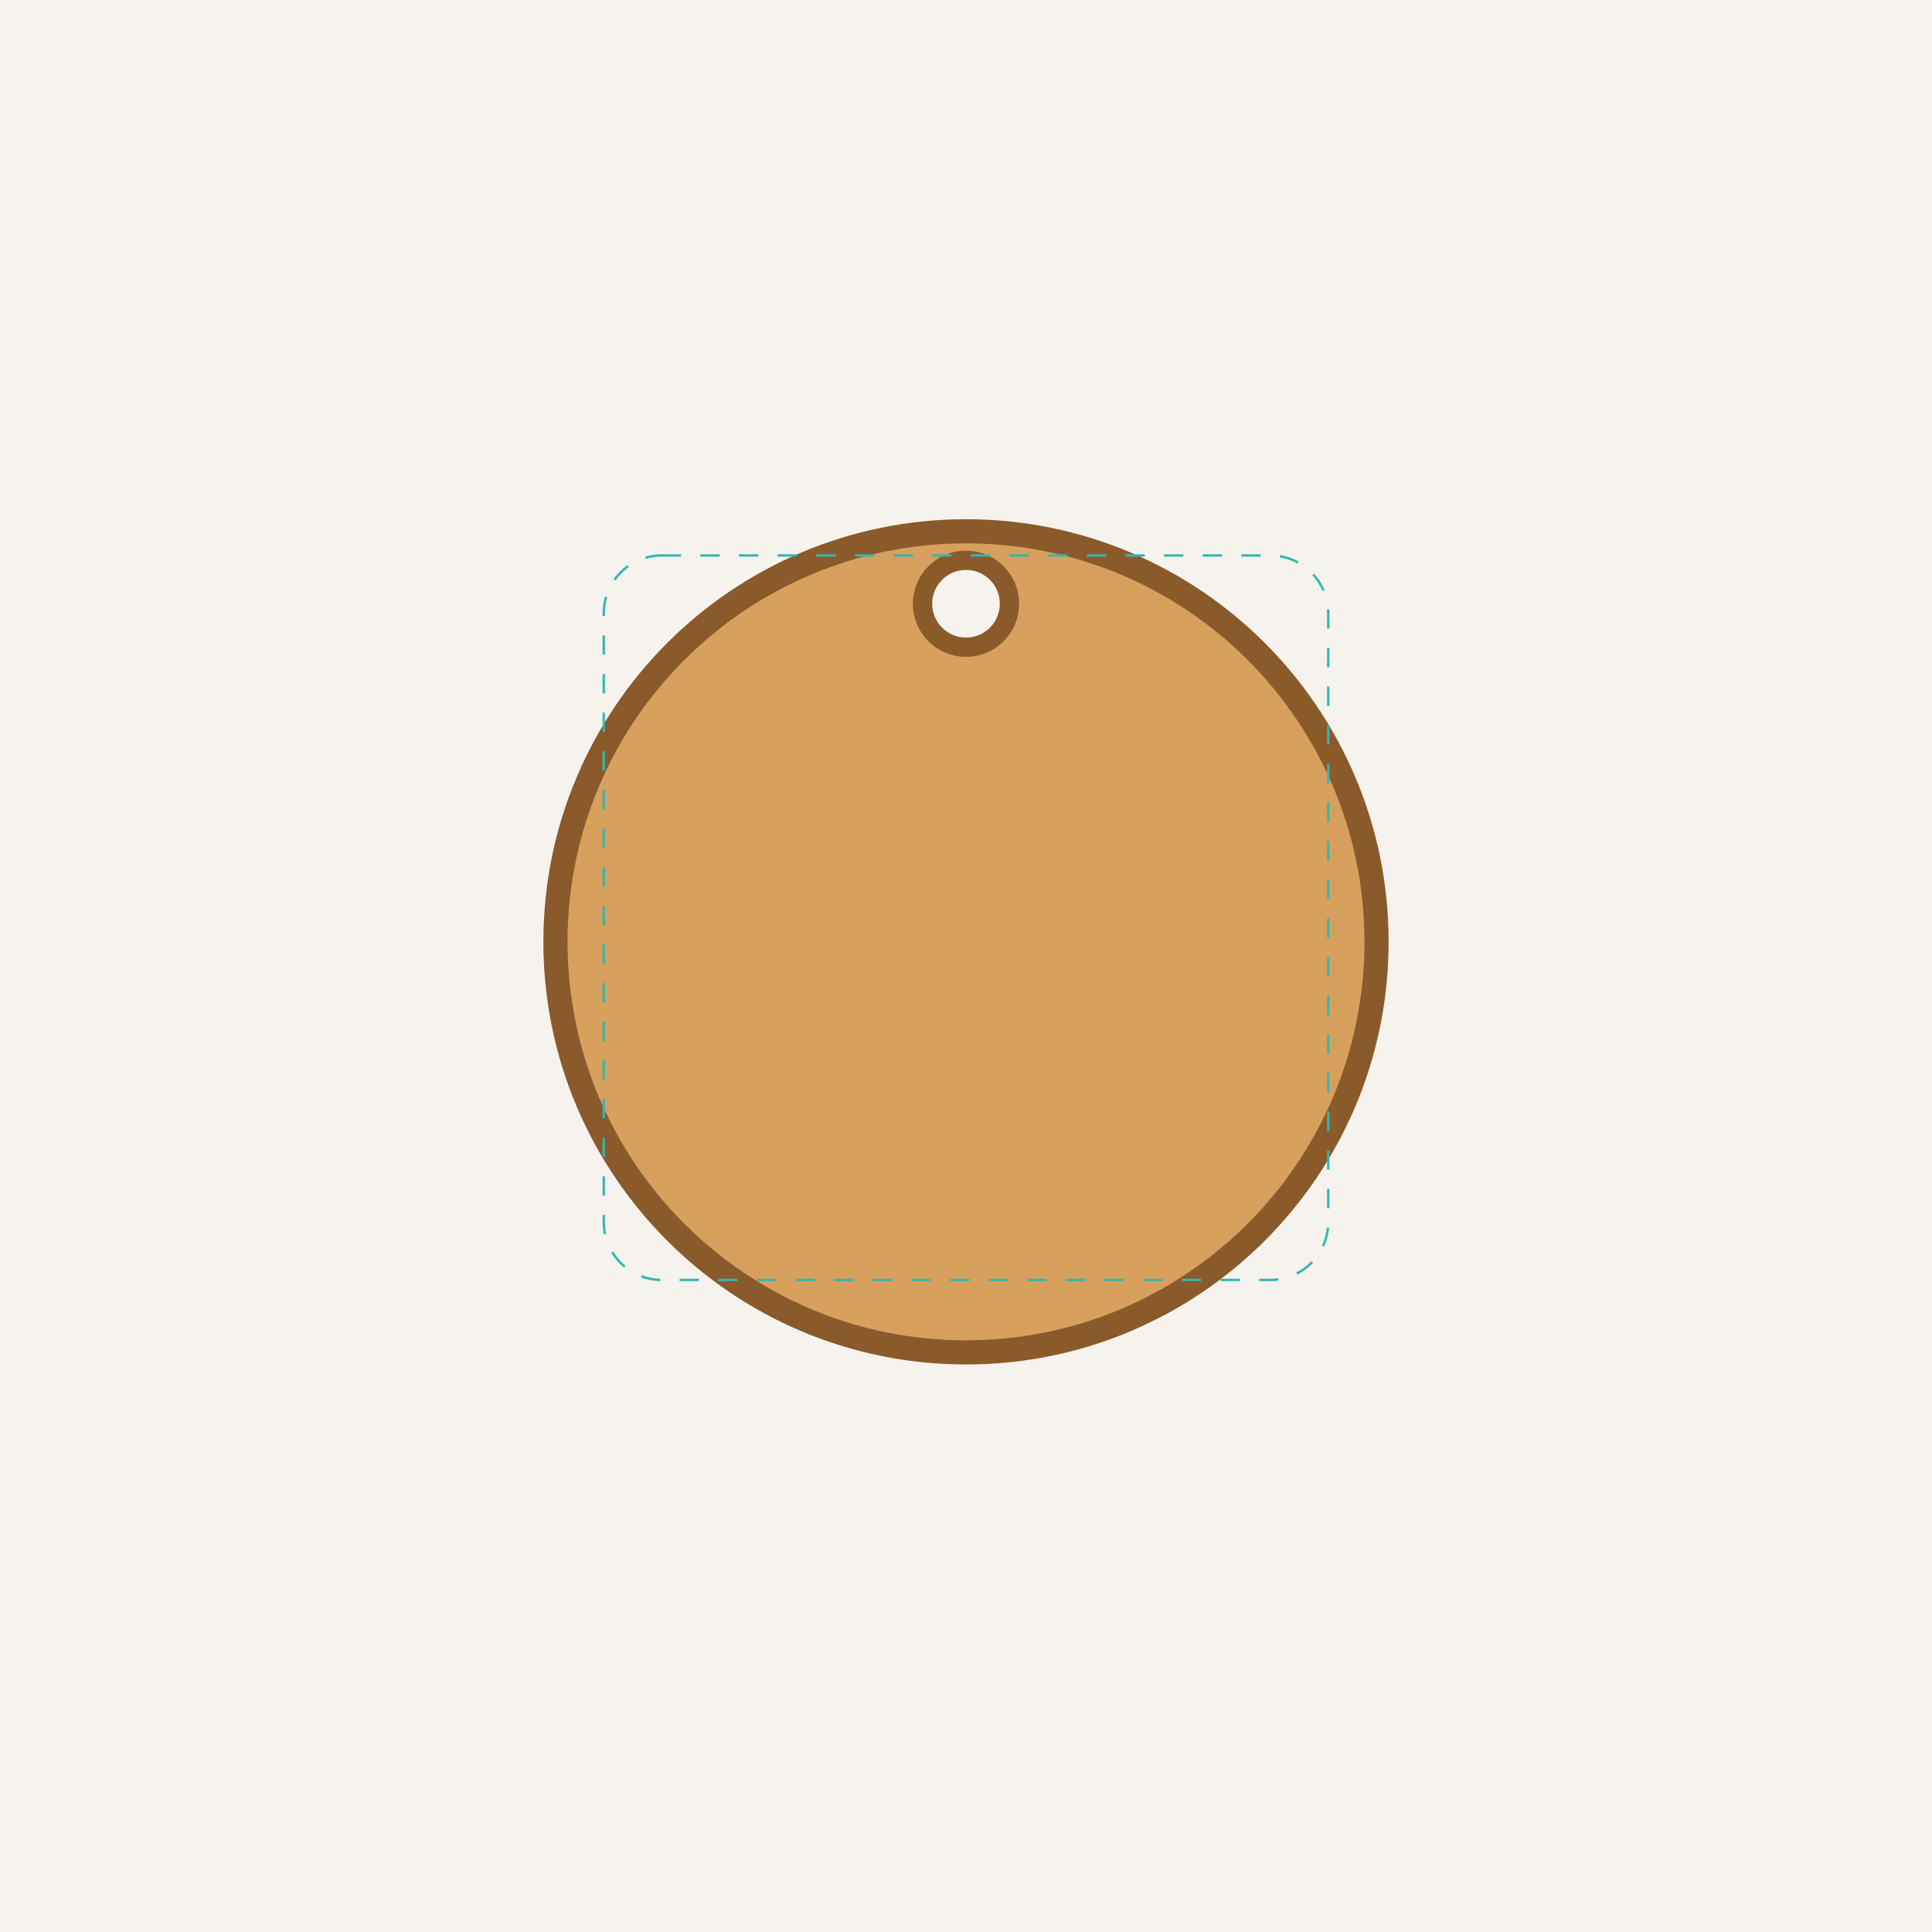
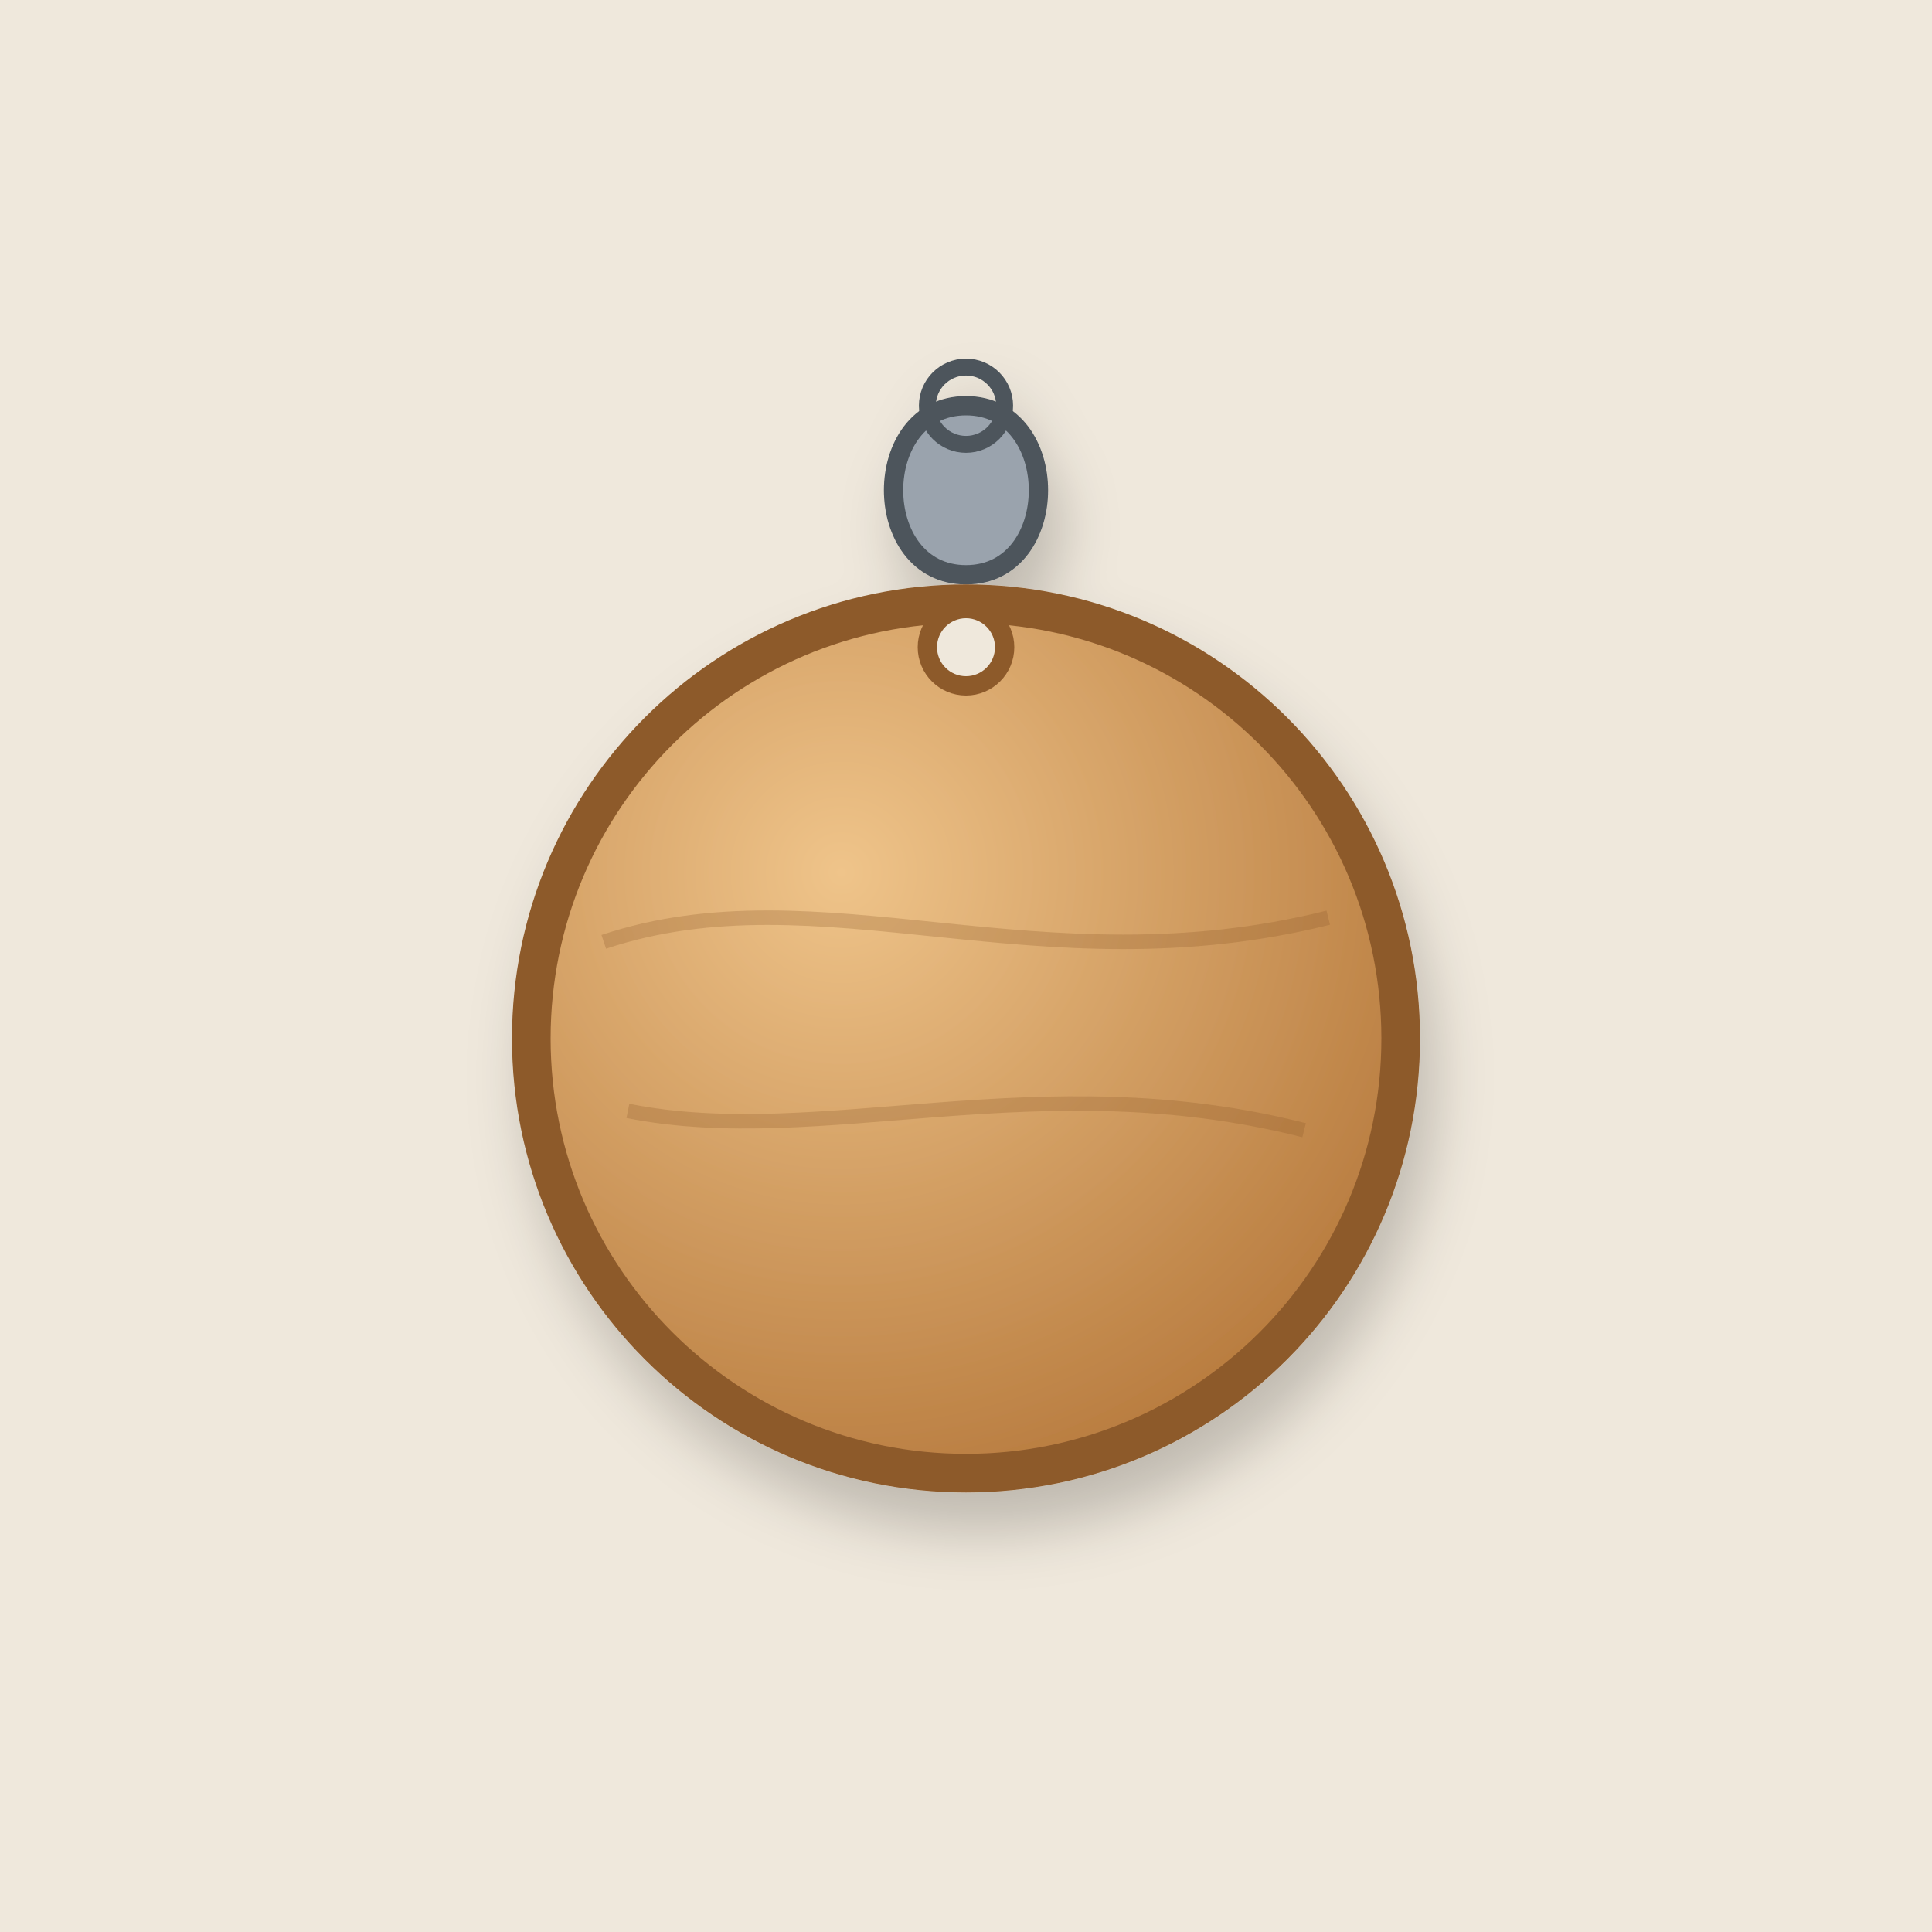
<svg xmlns="http://www.w3.org/2000/svg" viewBox="0 0 800 800">
-   <rect width="800" height="800" fill="#f6f3ee" />
-   <circle cx="400" cy="390" r="170" fill="#d7a05c" stroke="#8a5a2b" stroke-width="10" />
-   <circle cx="400" cy="250" r="18" fill="#f6f3ee" stroke="#8a5a2b" stroke-width="8" />
-   <rect x="250" y="230" width="300" height="300" rx="24" fill="none" stroke="#32B7B2" stroke-dasharray="8 8" />
+   <defs>
+     <radialGradient id="disc" cx=".35" cy=".3" r=".8">
+       <stop offset="0" stop-color="#efc48a" />
+       <stop offset="1" stop-color="#b6793c" />
+     </radialGradient>
+     <filter id="ksh" x="-30%" y="-30%" width="160%" height="160%">
+       <feDropShadow dx="6" dy="16" stdDeviation="12" flood-opacity=".2" />
+     </filter>
+   </defs>
+   <rect width="800" height="800" fill="#efe8dc" />
+   <g filter="url(#ksh)">
+     <path d="M400 168c40 0 40 70 0 70s-40-70 0-70z" fill="#9aa3ad" stroke="#4d555c" stroke-width="8" />
+     <circle cx="400" cy="168" r="16" fill="none" stroke="#4d555c" stroke-width="7" />
+     <circle cx="400" cy="430" r="188" fill="#8d5a2c" />
+     <circle cx="400" cy="430" r="172" fill="url(#disc)" />
+     <circle cx="400" cy="268" r="16" fill="#efe8dc" stroke="#8d5a2c" stroke-width="8" />
+     <g stroke="#8a5424" stroke-opacity=".25" fill="none" stroke-width="6">
+       <path d="M250 390c90-30 180 20 300-10" />
+       <path d="M260 460c80 16 170-20 280 8" />
+     </g>
+   </g>
</svg>
